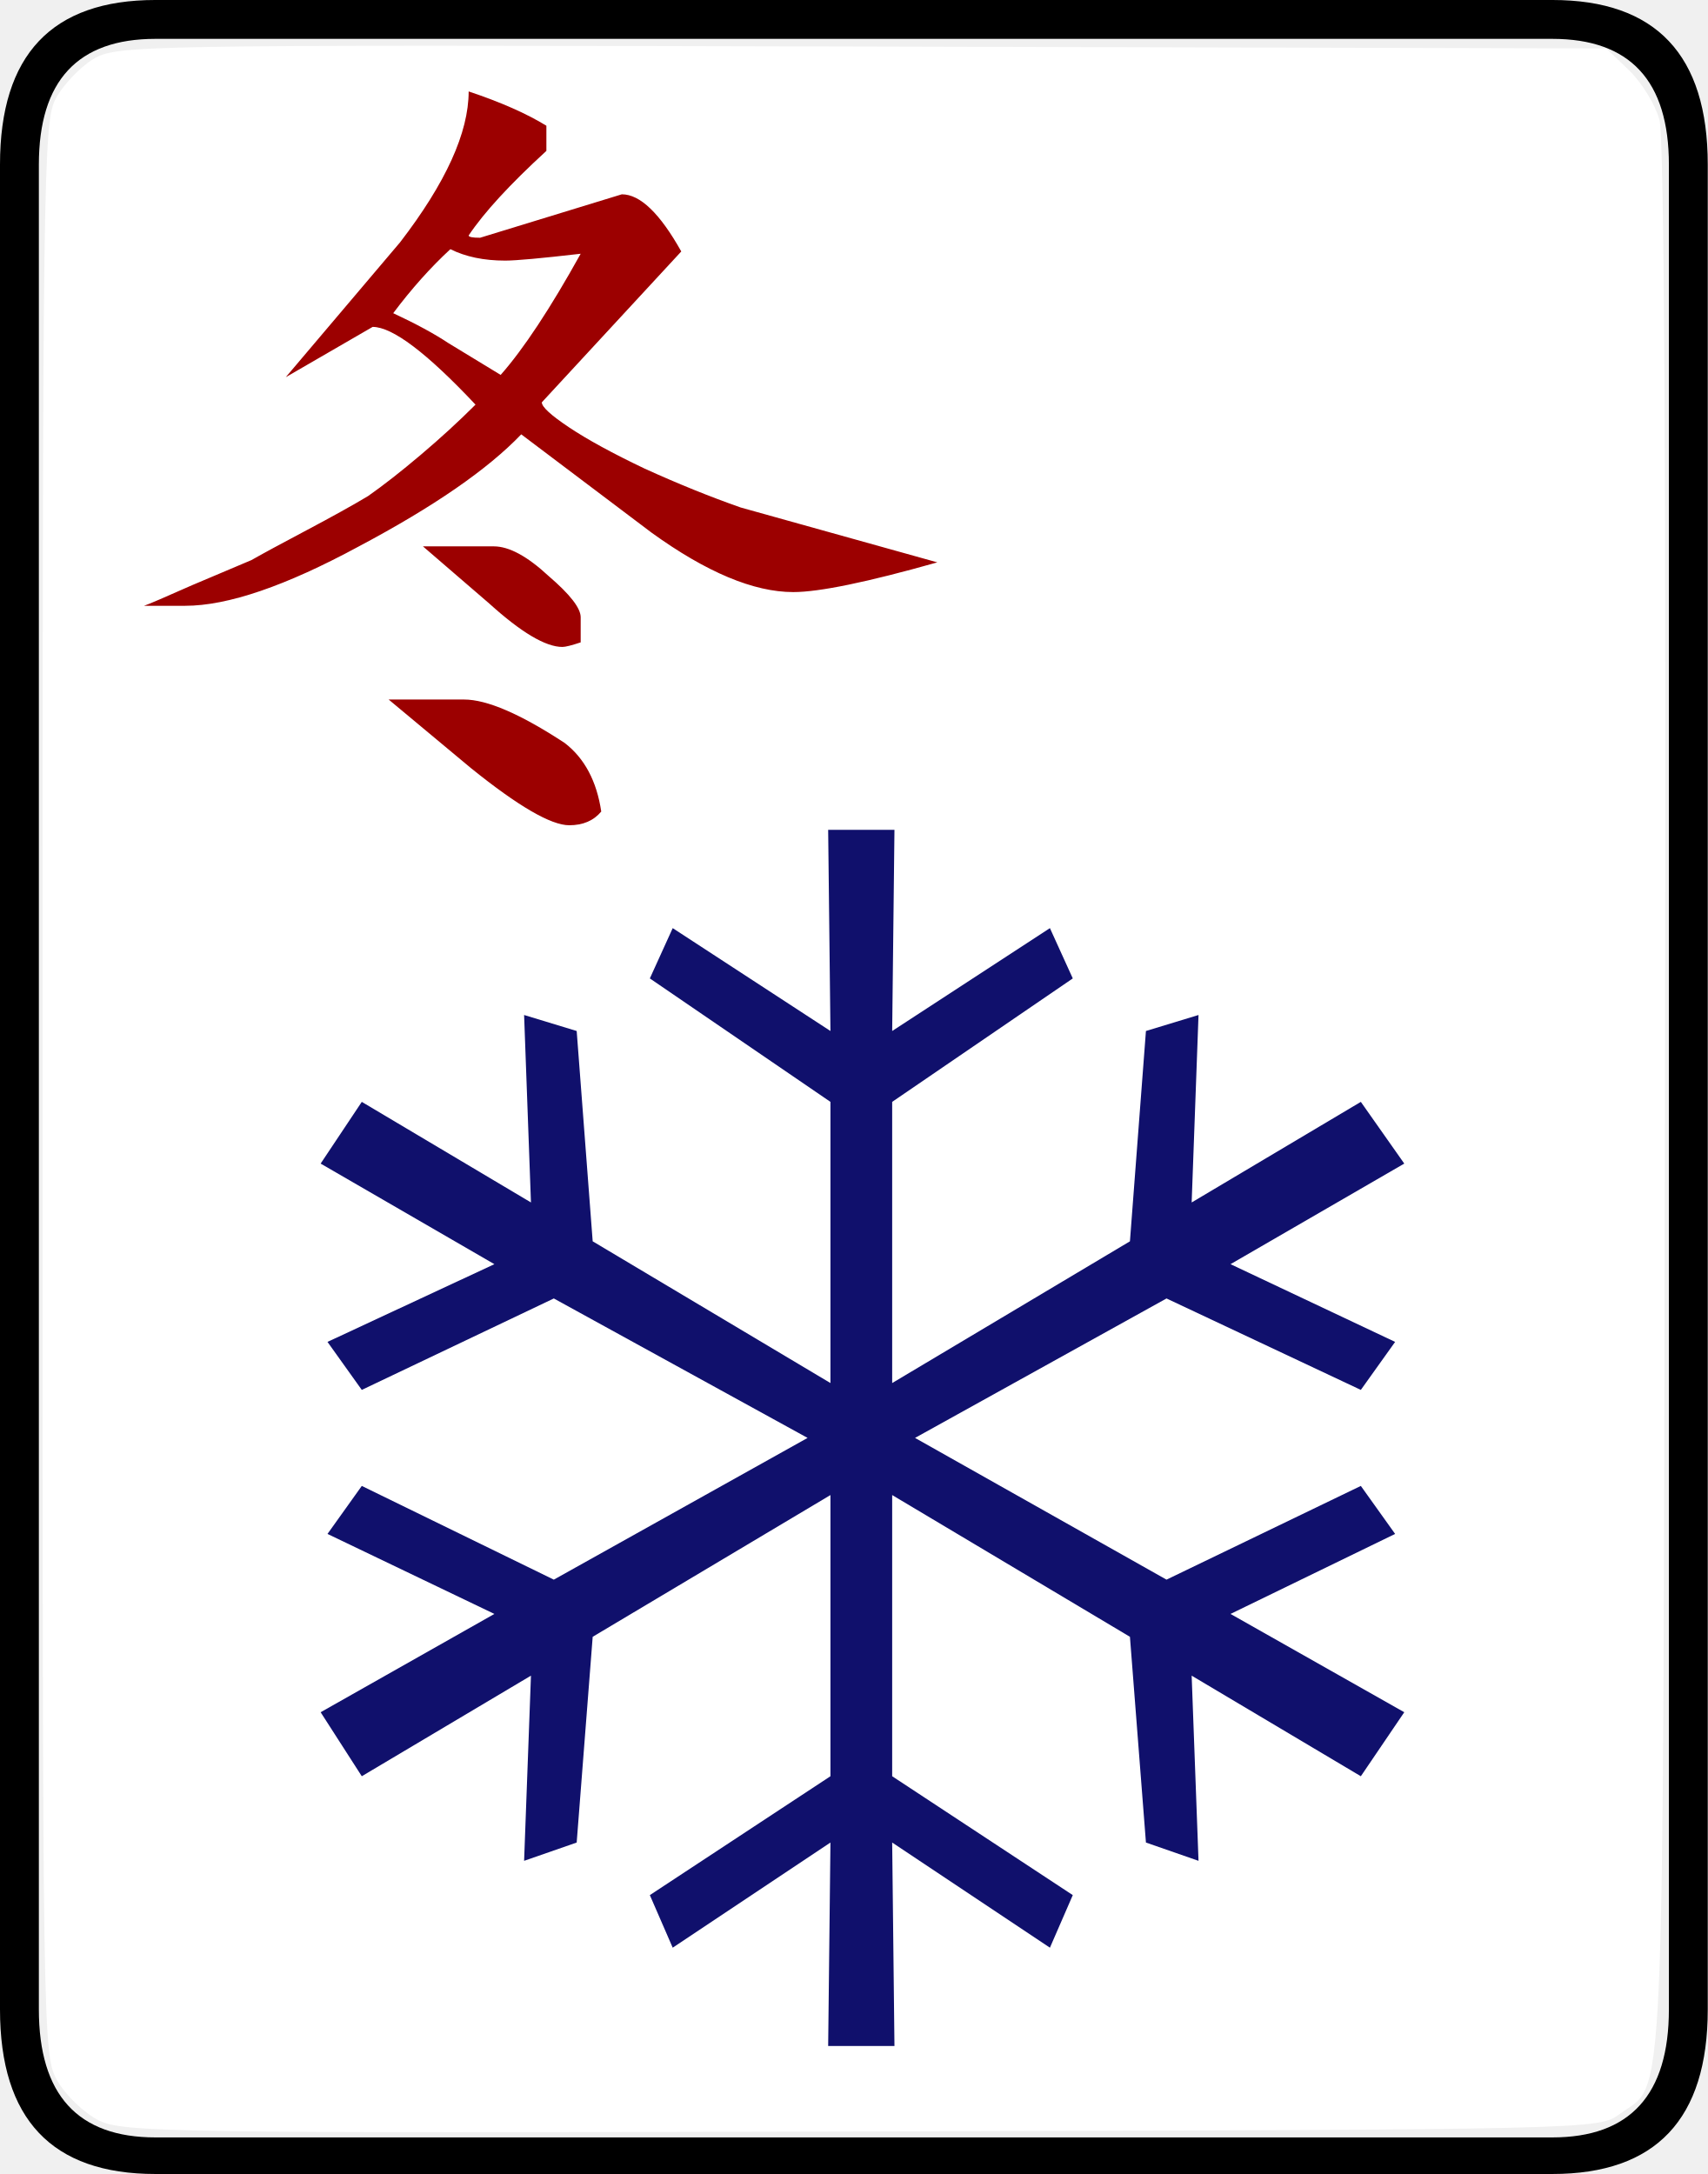
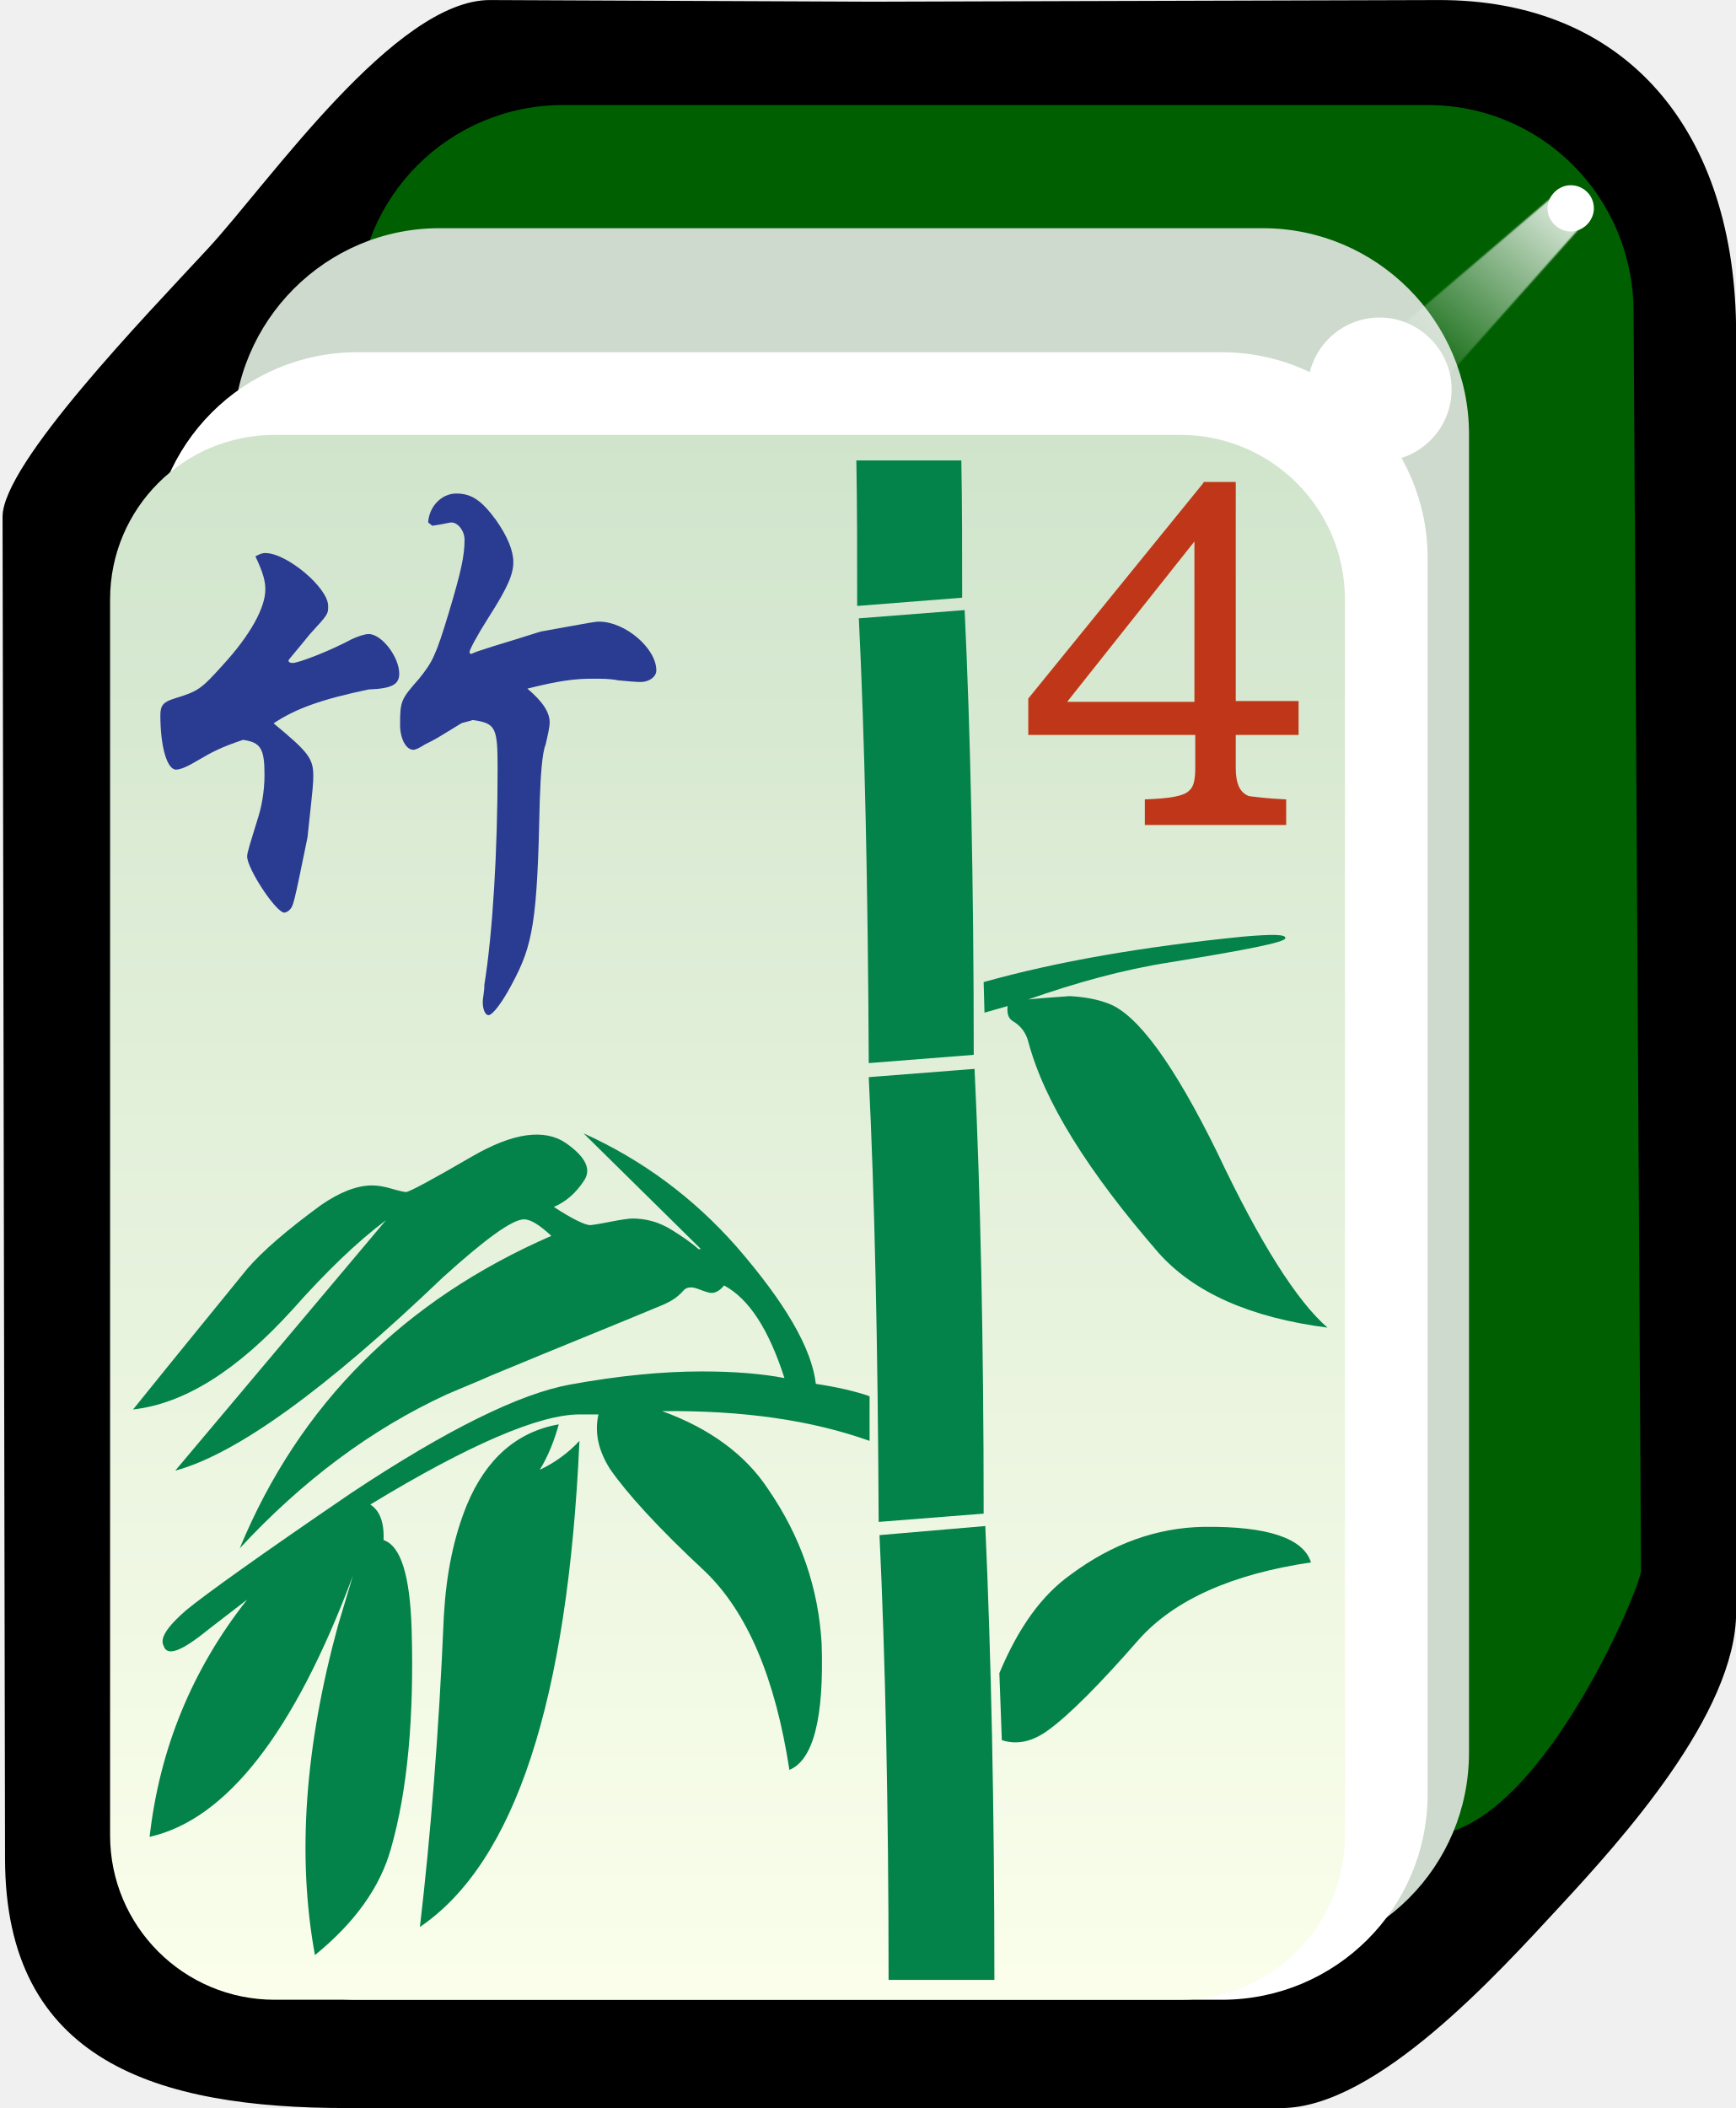
- <svg xmlns="http://www.w3.org/2000/svg" width="74.7" height="95.1">
-   <path d="M102.135 92.694c-0 4.8-2.267 7.2-6.8 7.2h-61.1c-4.533-0-6.8-2.4-6.8-7.2v-80.7c-0-4.8 2.267-7.2 6.8-7.2h61.1c4.533 0 6.8 2.4 6.8 7.2v80.7m-1.7 0v-80.7c-0-3.667-1.7-5.5-5.1-5.5h-61.1c-3.4 0-5.1 1.833-5.1 5.5v80.7c-0 3.733 1.7 5.6 5.1 5.6h61.1c3.4-0 5.1-1.867 5.1-5.6" font-family="Droid Serif" font-size="100" font-weight="400" style="-inkscape-font-specification:Droid Serif" transform="translate(-27.43507 -4.79424)" />
-   <path fill="#fff" d="M4.31 92.751c-.62-.314-1.424-1.083-1.788-1.709-.656-1.128-.661-1.492-.661-43.405 0-40.075.03-42.323.585-43.338.322-.589 1.053-1.358 1.626-1.708 1.018-.623 1.756-.635 33.614-.555l32.573.083 1.002.96c.551.528 1.148 1.503 1.327 2.166.21.782.294 15.89.239 42.933-.094 45.663.033 42.808-1.979 44.298-.915.677-1.029.68-33.163.763-30.206.078-32.317.047-33.372-.488z" />
-   <path fill="#9c0000" d="M112.66-21.724c-1.467 1.533-3.833 3.167-7.1 4.9-3.2 1.733-5.733 2.6-7.6 2.6-.067 0-.167 0-.3 0-.067 0-.233 0-.5 0-.267 0-.6 0-1 0 .2-.067.9-.367 2.1-.9 1.267-.533 2.133-.9 2.6-1.1.467-.267 1.267-.7 2.4-1.3 1.133-.6 2.033-1.1 2.7-1.5.667-.467 1.433-1.067 2.3-1.8.867-.733 1.667-1.467 2.4-2.2-2.133-2.267-3.633-3.4-4.5-3.4l-3.8 2.2 5-5.9c2-2.6 3-4.8 3-6.6 1.4.467 2.533.967 3.4 1.5v1.1c-1.6 1.467-2.733 2.7-3.4 3.7-0.0.067.167.1.5.1l6.2-1.9c.8 0 1.667.833 2.6 2.5l-6.1 6.6c-0.0.2.4.567 1.2 1.1.8.533 1.9 1.133 3.3 1.8 1.467.667 2.867 1.233 4.2 1.7l8.6 2.4c-3.067.867-5.167 1.3-6.3 1.3-1.733 0-3.8-.867-6.2-2.6l-5.7-4.3m2.6 9.1c-.4.133-.667.2-.8.2-.733 0-1.8-.633-3.2-1.9l-2.9-2.5c.733 0 1.333 0 1.8 0 .467 0.0.767 0.0.9 0 .2 0.0.333 0.0.4 0 .667 0 1.467.433 2.4 1.3.933.8 1.4 1.4 1.4 1.8v1.1m.9 7.4c-.333.4-.8.6-1.4.6-.8 0-2.233-.833-4.3-2.5l-3.6-3c.8 0 1.433 0 1.9 0 .533 0.0.9 0 1.1 0 .2 0.0.3 0.0.3 0 1.0 0 2.467.633 4.4 1.9.867.667 1.4 1.667 1.6 3m-.9-24.4c-1.733.2-2.833.3-3.3.3-.933 0-1.733-.167-2.4-.5-.867.8-1.7 1.733-2.5 2.8 1.0.467 1.8.9 2.4 1.3l2.3 1.4c1-1.133 2.167-2.9 3.5-5.3" font-family="Droid Serif" font-size="100" font-weight="400" style="-inkscape-font-specification:Droid Serif" transform="translate(-89.86018 40.72406)" />
-   <path fill="#10106c" d="m197.779 75.793-1.9 2.8-7.4-4.4.3 8.1-2.3-.8-.7-9-10.4-6.2v12.3l7.9 5.2-1 2.3-6.9-4.6.1 8.9h-2.9l.1-8.9-6.9 4.6-1-2.3 7.9-5.2v-12.3l-10.4 6.2-.7 9-2.3.8.3-8.1-7.4 4.4-1.8-2.8 7.6-4.3-7.3-3.5 1.5-2.1 8.4 4.1 11.1-6.2-11.1-6.1-8.4 4-1.5-2.1 7.3-3.4-7.6-4.4 1.8-2.7 7.4 4.4-.3-8.2 2.3.7.7 9.2 10.4 6.2v-12.3l-7.9-5.4 1-2.2 6.9 4.5-.1-8.8h2.9l-.1 8.8 6.9-4.5 1 2.2-7.9 5.4v12.3l10.4-6.2.7-9.2 2.3-.7-.3 8.2 7.4-4.4 1.9 2.7-7.6 4.4 7.2 3.4-1.5 2.1-8.5-4-11 6.1 11 6.2 8.5-4.1 1.5 2.1-7.2 3.5 7.6 4.3" font-family="Droid Serif" font-size="100" font-weight="400" style="-inkscape-font-specification:Droid Serif" transform="translate(-136.3539 -.89267)" />
+ <svg xmlns="http://www.w3.org/2000/svg" xml:space="preserve" id="svg2985" x="0" y="0" style="enable-background:new -192 293.9 210 255" version="1.1" viewBox="-192 293.9 210 255">
+   <style>.st3{fill:#fff}.st7{fill:#038249}</style>
+   <switch>
+     <g>
+       <filter id="filter3970-5" width="1.217" height="1.215" x="-.109" y="-.108" color-interpolation-filters="sRGB">
+         <feGaussianBlur id="feGaussianBlur3972-8" stdDeviation=".128" />
+       </filter>
+       <g id="g4630" style="enable-background:new" transform="matrix(1.0006 0 0 1 -1.376 203.406)">
+         <g id="g3062">
+           <path id="rect4031" d="m-131.2 90.5 46.1.2 68.4-.2c22.9-.1 36.1 15.9 36.1 40.4v154.6c0 12.3-14 27.7-21.4 35.7s-22.1 24.3-33.6 24.3h-113c-22.9 0-41.3-5.6-41.3-30.2l-.3-162.3c0-6.4 17.3-24.3 24.8-32.4 7.4-8 22.7-30.2 34.2-30.1" />
+           <path id="rect3767" d="M-122.4 103.2h104.5c13.8 0 24.8 11.1 24.9 24.9l.9 152.4c0 2-12.6 32-25.8 32h-104.5c-13.8 0-24.9-11.1-24.9-24.9V128.1c0-13.8 11.1-24.9 24.9-24.9" style="fill:#005f00" />
+           <path id="rect3861" d="M-137.4 118.1h99.6c13.7 0 24.9 11.2 24.9 24.9v159.5c0 13.8-11.1 24.9-24.9 24.9h-99.6c-13.7 0-24.9-11.2-24.9-24.9V143.1c0-13.8 11.2-25 24.9-25" style="fill:#cddacd" />
+           <path id="rect3765" d="M-147.3 133.1h104.5c13.7 0 24.9 11.2 24.9 24.9v149.5c0 13.8-11.1 24.9-24.9 24.9h-104.5c-13.7 0-24.9-11.2-24.9-24.9V158c0-13.7 11.1-24.9 24.9-24.9" class="st3" />
+           <linearGradient id="rect3008_1_" x1="-324.883" x2="-324.883" y1="569.587" y2="531.068" gradientTransform="matrix(4.9807 0 0 -4.9841 1515.62 2981.96)" gradientUnits="userSpaceOnUse">
+             <stop offset="0" style="stop-color:#d0e4cc" />
+             <stop offset="1" style="stop-color:#fbffec" />
+           </linearGradient>
+           <path id="rect3008" d="M-157.3 143.1h109.5c11 0 19.9 8.9 19.9 19.9v149.5c0 11-8.9 19.9-19.9 19.9h-109.5c-11 0-19.9-8.9-19.9-19.9V163c0-11 8.9-19.9 19.9-19.9" style="fill:url(#rect3008_1_)" />
+           <path id="path3932" d="M2.2 115.7c0 1.5-1.3 2.8-2.8 2.8s-2.8-1.3-2.8-2.8 1.3-2.8 2.8-2.8 2.8 1.2 2.8 2.8" class="st3" />
+           <g id="path3936" style="filter:url(#filter3970-5)">
+             <linearGradient id="SVGID_1_" x1="-315.771" x2="-318.887" y1="590.47" y2="587.001" gradientTransform="matrix(7.1013 0 0 -6.6887 2243.616 4061.265)" gradientUnits="userSpaceOnUse">
+               <stop offset="0" style="stop-color:#fff" />
+               <stop offset="1" style="stop-color:#fff;stop-opacity:0" />
+             </linearGradient>
+             <path d="m-2.8 114.3-28.8 24.6 8.2 6 25.2-28.3z" style="fill:url(#SVGID_1_)" />
+           </g>
+           <path id="path3882" d="M-15 137.6c0 4.8-3.9 8.7-8.7 8.7-4.8 0-8.7-3.9-8.7-8.7 0-4.8 3.9-8.7 8.7-8.7 4.7 0 8.7 3.9 8.7 8.7" class="st3" />
+         </g>
+       </g>
+       <path d="M-86.8 468.2v-5.4c-1.7-.6-3.9-1.1-6.5-1.5-.5-4.3-3.7-9.8-9.6-16.6-5.2-5.9-11.4-10.5-18.5-13.7l14.2 14h-.3c-1-.9-2.1-1.6-3.2-2.3-1.6-1-3.2-1.4-4.8-1.4-.3 0-1.2.1-2.7.4-1.5.3-2.3.4-2.4.4-.6 0-2.1-.7-4.4-2.2 1.4-.6 2.6-1.6 3.6-3.1 1-1.4.3-2.9-2.1-4.6-2.6-1.8-6.4-1.3-11.4 1.6-5 2.9-7.6 4.3-8 4.3-.1 0-.7-.1-1.7-.4-1-.3-1.8-.4-2.4-.4-1.8 0-3.9.8-6.2 2.4-4.1 3-7.1 5.6-8.9 7.7-2.5 3.1-7.2 8.8-13.8 17 6.2-.7 12.6-4.7 19.3-12.1 4-4.5 7.7-8.1 11.3-10.8l-25.5 30.3c7.4-2 18.2-9.8 32.4-23.4 5.2-4.7 8.4-7 9.8-7 .8 0 1.9.7 3.3 2-17.9 7.8-30.5 20.4-37.7 37.8 7.6-8.2 15.9-14.4 25-18.6 2.3-1 4.1-1.7 5.4-2.3 8.9-3.7 15.9-6.5 20.9-8.6.9-.4 1.7-.9 2.3-1.6.4-.5 1-.6 1.8-.3s1.3.5 1.7.5c.5 0 1-.3 1.5-.9 3 1.6 5.4 5.3 7.3 11.2-2.6-.5-5.9-.8-10-.8-4.7 0-10 .5-16 1.6s-14.8 5.4-26.4 13.1c-11 7.5-17.7 12.3-20 14.2-2.3 2-3.2 3.4-2.7 4.3.4 1.3 2.1.7 5.3-1.9l4.8-3.7c-6.7 8.5-10.6 18.1-11.8 28.7 9.3-2.1 17.5-12.6 24.6-31.6l-1.8 6c-4 14.6-5 27.9-2.8 39.9 4.8-3.9 7.9-8.2 9.2-12.9 2-7 2.8-15.8 2.5-26.5-.2-6.5-1.3-10.1-3.4-10.8.1-2.2-.5-3.6-1.6-4.3 12-7.3 20.5-10.9 25.3-10.9h2.3c-.5 2.2 0 4.4 1.4 6.6 2 2.9 5.8 7.1 11.5 12.4 5.1 4.9 8.5 12.9 10.2 24 2.9-1.2 4.2-6.3 3.9-15.3-.4-6.7-2.5-12.9-6.5-18.7-2.7-4.1-7-7.3-12.8-9.4 9.8-.1 18.1 1.1 25.1 3.6M-62.5 484.4c-3.5 2.5-6.3 6.4-8.6 11.9l.3 8.1c1.8.6 3.7.2 5.6-1.2 2.5-1.8 6.2-5.5 11-11 4.3-4.8 11.3-7.9 20.8-9.3-.9-2.9-5.2-4.4-13-4.3-5.6.1-11 2-16.1 5.8" class="st7" />
+       <path d="M-135.5 475.9c-1.6 3.9-2.5 8.3-2.8 13.4-.6 14.1-1.6 26.6-2.9 37.7 11.5-7.8 17.9-27.4 19.3-58.8-1.3 1.4-2.9 2.6-4.8 3.5 1.1-1.8 1.8-3.7 2.3-5.5-5.1.9-8.8 4.2-11.1 9.7M-44.7 433.4c-5.3-10.8-9.7-16.8-13.2-18.1-1.3-.5-2.8-.8-4.7-.9-1.3.1-3 .2-5 .4 5.7-2 11.4-3.6 17.2-4.5 9.2-1.5 13.8-2.4 13.9-2.9.1-.5-1.6-.5-5.1-.2-12 1.2-22.5 3-31.4 5.5l.1 3.7 2.8-.8c-.1.9.1 1.5.6 1.8 1 .6 1.6 1.4 1.9 2.5 1.9 7.2 7.2 15.7 15.8 25.6 4.3 4.8 11.1 7.8 20.4 9-3.7-3.2-8.2-10.3-13.3-21.1M-73 477c0-21-.4-39-1.1-53.8l-12.8 1c.7 14.2 1.1 32.2 1.2 53.8zM-71.7 533.4c0-21-.4-39.3-1.1-54.9l-12.8 1.1c.7 14.9 1.1 32.8 1.1 53.8z" class="st7" />
+       <path d="m-46.4 352.3-21.2 26.1v4.4h20.2v4c0 1.4-.2 2.3-.7 2.7-.6.7-2.4 1-5.4 1.1v3.1h17.1v-3.1c-2.3-.1-3.8-.3-4.5-.4-1.1-.4-1.6-1.5-1.6-3.4v-4h7.6v-4.1h-7.6v-26.5h-3.9zm-1.1 26.5h-15.4l15.4-19.4z" style="fill:#bf3718" />
+       <path d="M-74.2 421.5c0-21-.4-39-1.1-53.8l-12.8 1c.7 14.2 1.1 32.2 1.2 53.8zM-88.4 349.6c.1 5.5.1 11.4.1 17.6l12.7-1c0-5.9 0-11.4-.1-16.6z" class="st7" />
+       <path d="M-160.7 361c.4-.2.7-.2.8-.2 2.6 0 7.6 4.2 7.6 6.4 0 1 0 1-2.2 3.4-1.7 2.1-2.6 3.1-2.6 3.2 0 .2.2.3.5.3.7 0 4.4-1.4 7.2-2.9.9-.4 1.6-.6 2-.6 1.6 0 3.7 2.8 3.7 4.8 0 1.3-.9 1.8-3.7 1.9-5.7 1.2-8.8 2.3-11.5 4.1 4.1 3.4 4.8 4.2 4.8 6.3 0 1 0 1-.7 7.5-1.7 8.3-1.7 8.3-2.2 8.8-.2.2-.5.3-.6.3-1 0-4.5-5.3-4.5-6.8 0-.5.5-2 1.2-4.3.5-1.5.9-3.4.9-5.6 0-3.2-.5-3.9-2.6-4.2-2.7.9-3.8 1.5-5.5 2.5-1 .6-2 1.1-2.6 1.1-1.1 0-1.9-2.8-1.9-6.6 0-1.2.4-1.6 1.7-2 2.9-.9 3.2-1.1 5.9-4.1 3.3-3.6 5.1-6.9 5.1-9.1 0-.9-.2-1.9-1.2-4zm20.5-3.9c.1-1.9 1.6-3.5 3.4-3.5 1.9 0 3.1.9 4.8 3.2 1.4 2 2.1 3.7 2.1 5.1 0 1.5-.7 3.1-3 6.7-1.4 2.2-2.3 3.9-2.3 4.2 0 .1.1.2.2.2s.2-.1.5-.2c.2-.1.9-.3 2.1-.7 2-.6 3.9-1.2 5.8-1.8 6.6-1.2 6.6-1.2 7.1-1.2 3.1 0 6.9 3.2 6.9 5.9 0 .8-.9 1.4-1.9 1.4-.6 0-1.6-.1-2.7-.2-1-.2-2-.2-3-.2-2.2 0-4 .2-8 1.2 1.9 1.6 2.7 2.9 2.7 4.1 0 .5-.2 1.4-.5 2.7-.4.9-.6 3.7-.7 6.7-.3 14.7-.8 17.5-3.4 22.3-1.1 2.1-2.3 3.7-2.8 3.7-.4 0-.7-.7-.7-1.6 0-.5.2-1.2.2-2.1 1-6.2 1.6-16.1 1.6-26.1 0-5-.2-5.5-3-5.9-.6.2-1.2.3-1.4.4l-1.3.8c-1 .6-1.9 1.2-3 1.7-.8.5-1.2.7-1.5.7-.9 0-1.6-1.4-1.6-3 0-2.9.1-3.1 2.3-5.6 1.6-2 2-2.7 3.6-8 1.5-5 1.9-6.9 1.9-8.8 0-1.1-.8-2.1-1.6-2.1-.2 0-.9.2-2.3.4z" style="fill:#2a3b92" />
+     </g>
+   </switch>
</svg>
